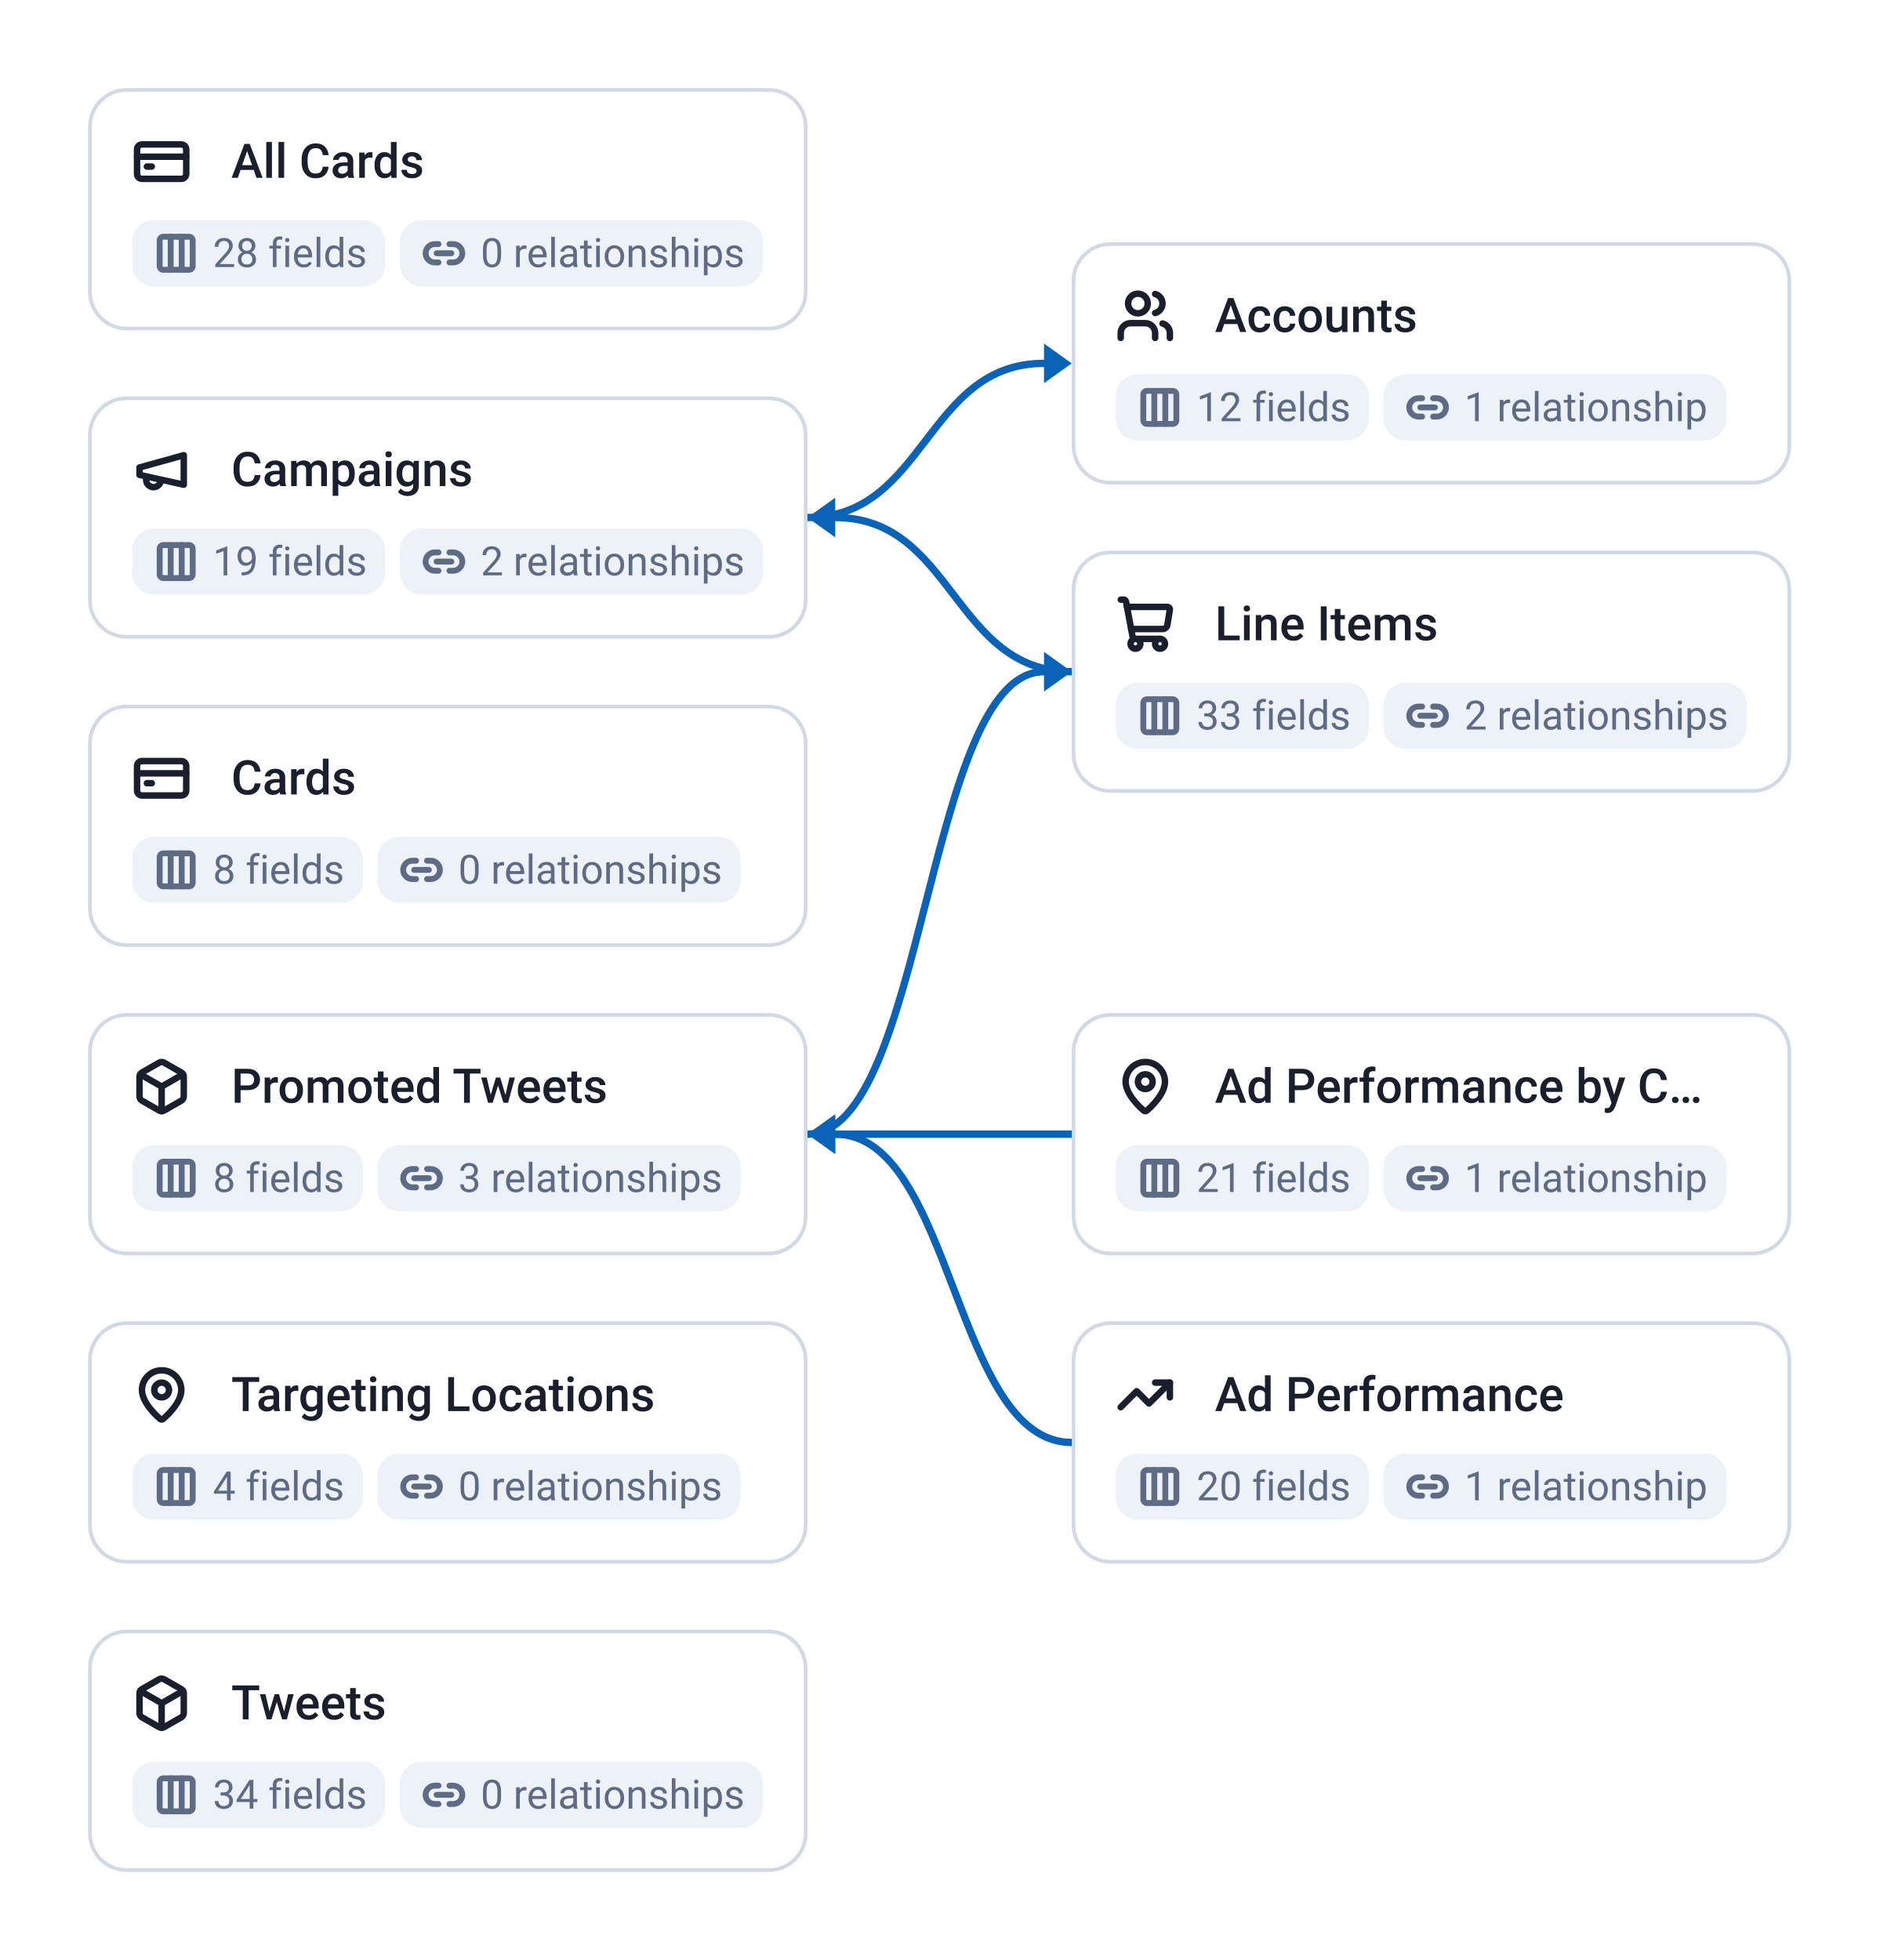
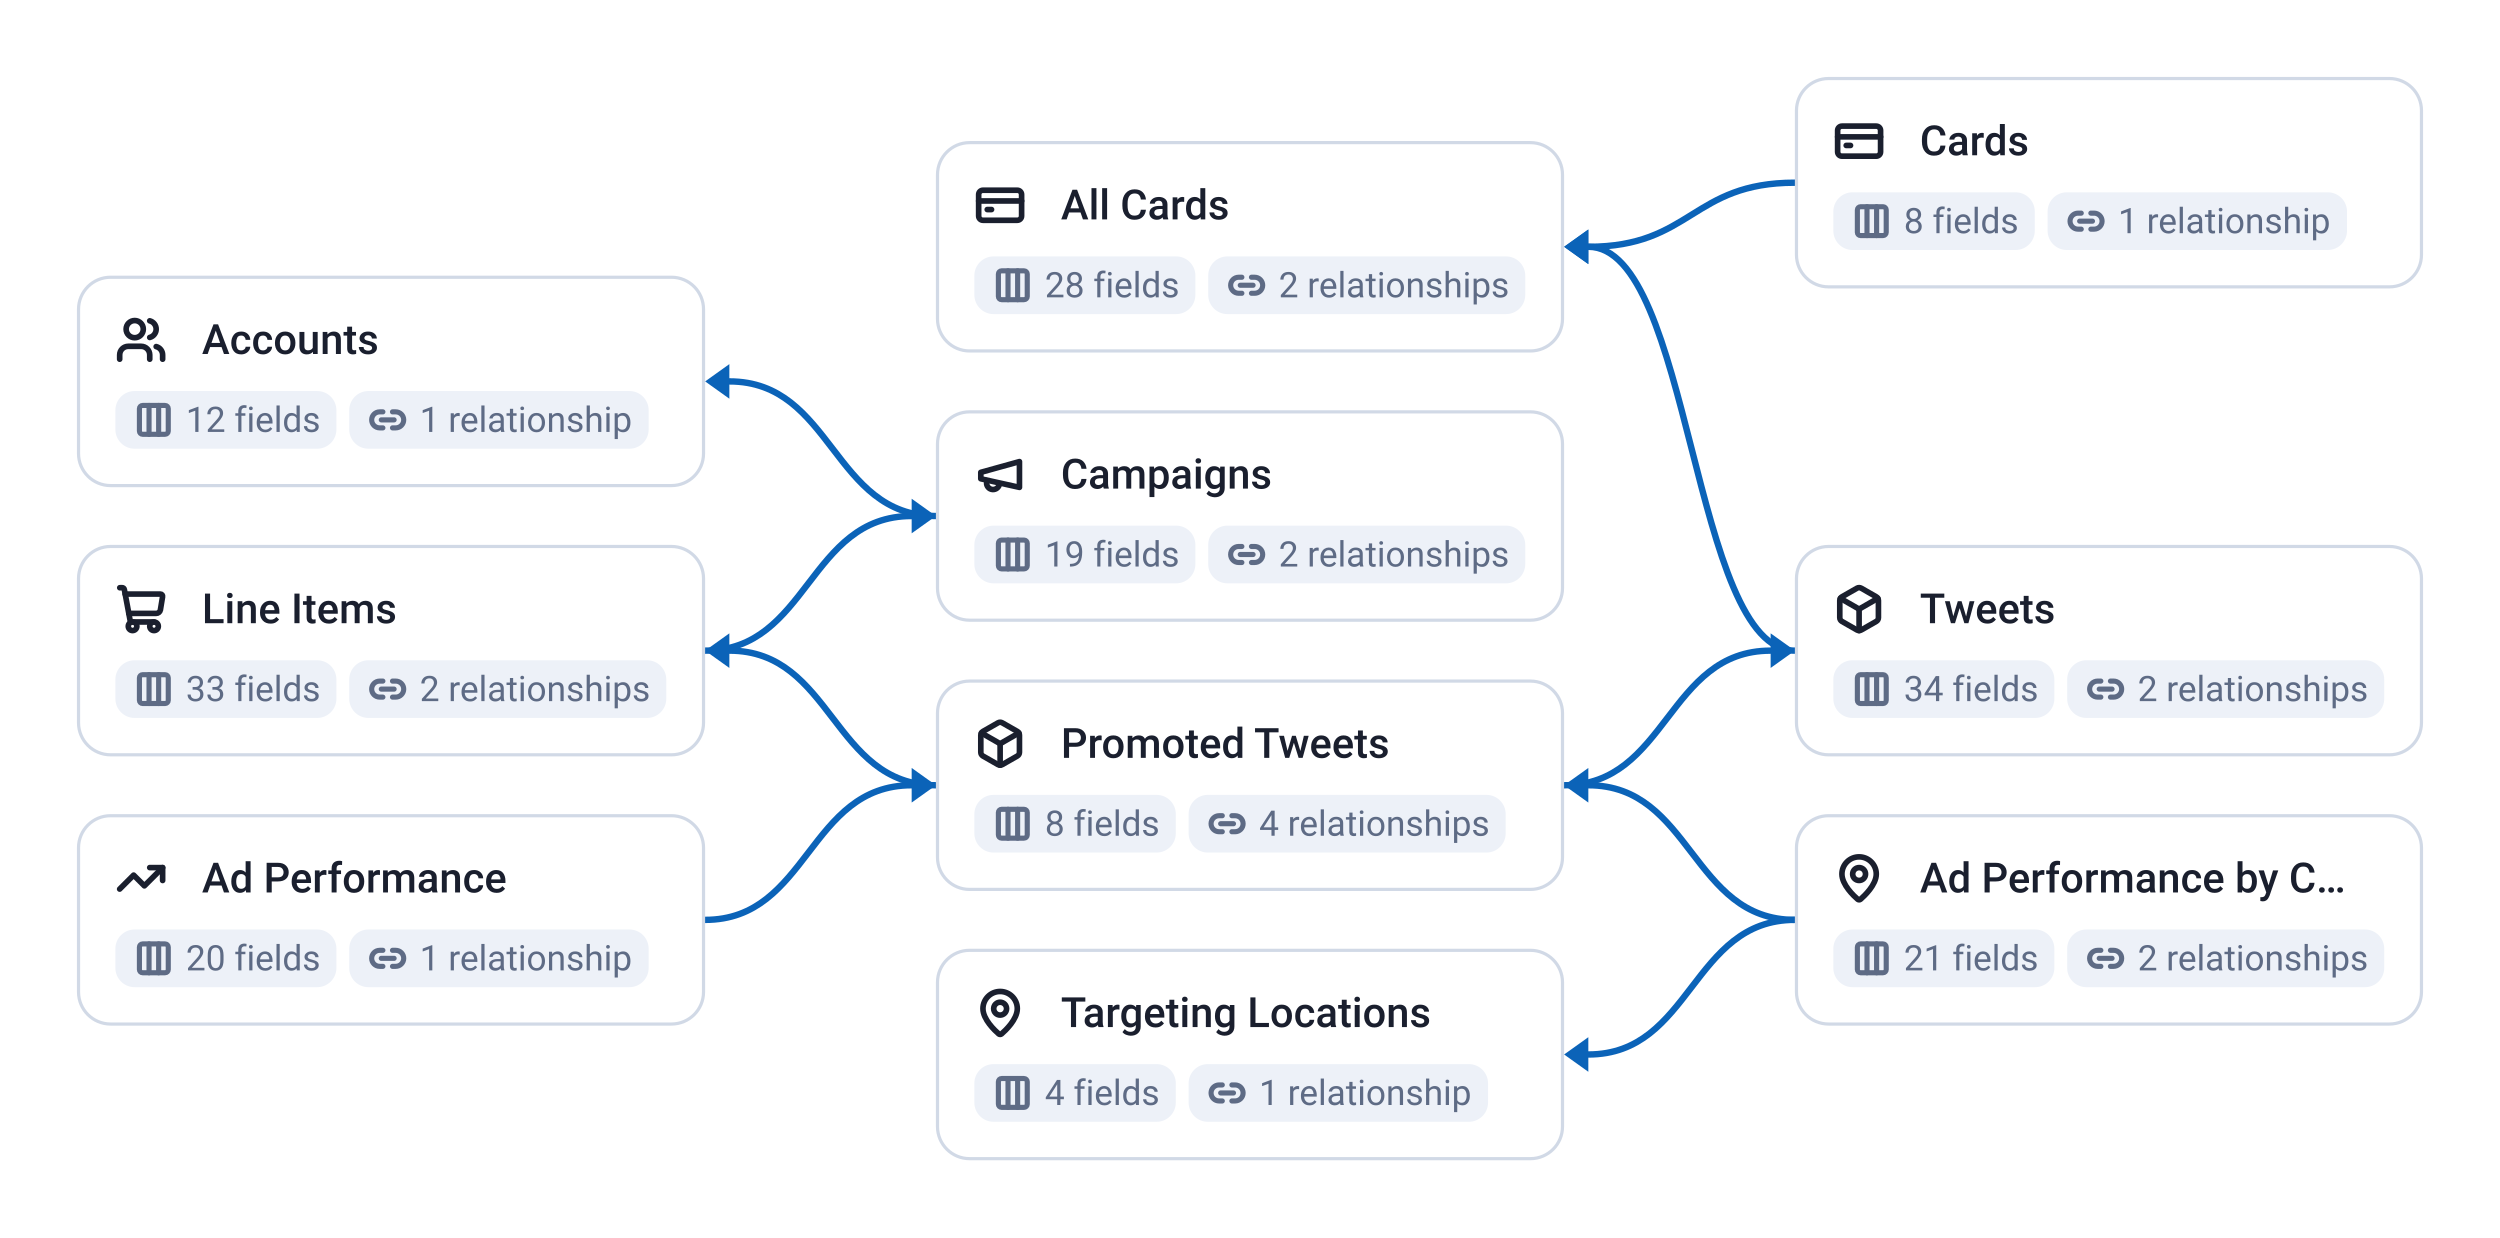
- <svg xmlns="http://www.w3.org/2000/svg" width="512" height="534" viewBox="0 0 512 534" role="img" aria-labelledby="t">
-   <view id="mart-accounts" viewBox="110 -58.5 560 315" />
-   <view id="mart-ad-performance" viewBox="110 235.5 560 315" />
-   <view id="mart-ad-performance-by-country" viewBox="110 151.5 560 315" />
-   <view id="mart-all-cards" viewBox="-158 -100.5 560 315" />
-   <view id="mart-campaigns" viewBox="-158 -16.5 560 315" />
-   <view id="mart-cards" viewBox="-158 67.5 560 315" />
-   <view id="mart-line-items" viewBox="110 25.5 560 315" />
-   <view id="mart-promoted-tweets" viewBox="-158 151.5 560 315" />
-   <view id="central" viewBox="-158 151.5 560 315" />
-   <view id="mart-targeting-locations" viewBox="-158 235.5 560 315" />
-   <view id="mart-tweets" viewBox="-158 319.5 560 315" />
-   <rect x="-158" y="-100.5" width="828" height="735" fill="#ffffff" />
-   <path d="M292 393 C 259.78 393, 259.78 309, 227.56 309" fill="none" stroke="#0b63b8" stroke-width="2" stroke-linecap="round" />
-   <path d="M227.56 303.6L220 309L227.56 314.4Z" fill="#0b63b8" />
-   <path d="M292 309 C 259.78 309, 259.78 309, 227.56 309" fill="none" stroke="#0b63b8" stroke-width="2" stroke-linecap="round" />
-   <path d="M227.56 303.6L220 309L227.56 314.4Z" fill="#0b63b8" />
-   <path d="M220 141 C 252.22 141, 252.22 99, 284.44 99" fill="none" stroke="#0b63b8" stroke-width="2" stroke-linecap="round" />
-   <path d="M284.44 93.6L292 99L284.44 104.4Z" fill="#0b63b8" />
-   <path d="M292 183 C 259.78 183, 259.78 141, 227.56 141" fill="none" stroke="#0b63b8" stroke-width="2" stroke-linecap="round" />
-   <path d="M227.56 135.6L220 141L227.56 146.4Z" fill="#0b63b8" />
-   <path d="M220 309 C 252.22 309, 252.22 183, 284.44 183" fill="none" stroke="#0b63b8" stroke-width="2" stroke-linecap="round" />
-   <path d="M284.44 177.6L292 183L284.44 188.4Z" fill="#0b63b8" />
-   <g>
-     <rect x="292.5" y="66.5" width="195" height="65" rx="10" fill="#ffffff" fill-opacity="0.8" stroke="#d1d9e6" stroke-width="1" />
-     <g transform="translate(304 78) scale(0.67)" fill="none" stroke="#1a1f2e" stroke-width="2.63" stroke-linecap="round" stroke-linejoin="round" color="#1a1f2e">
+ <svg xmlns="http://www.w3.org/2000/svg" width="780" height="386" viewBox="0 0 780 386" role="img" aria-labelledby="t">
+   <view id="mart-accounts" viewBox="-158 -38.5 560 315" />
+   <view id="mart-ad-performance" viewBox="-158 129.5 560 315" />
+   <view id="mart-ad-performance-by-country" viewBox="378 129.5 560 315" />
+   <view id="mart-all-cards" viewBox="110 -80.5 560 315" />
+   <view id="mart-campaigns" viewBox="110 3.5 560 315" />
+   <view id="mart-cards" viewBox="378 -100.5 560 315" />
+   <view id="mart-line-items" viewBox="-158 45.5 560 315" />
+   <view id="mart-promoted-tweets" viewBox="110 87.5 560 315" />
+   <view id="central" viewBox="110 87.5 560 315" />
+   <view id="mart-targeting-locations" viewBox="110 171.5 560 315" />
+   <view id="mart-tweets" viewBox="378 45.5 560 315" />
+   <rect x="-158" y="-100.5" width="1096" height="587" fill="#ffffff" />
+   <path d="M220 287 C 252.22 287, 252.22 245, 284.44 245" fill="none" stroke="#0b63b8" stroke-width="2" stroke-linecap="round" />
+   <path d="M284.44 239.6L292 245L284.44 250.4Z" fill="#0b63b8" />
+   <path d="M560 287 C 527.78 287, 527.78 245, 495.56 245" fill="none" stroke="#0b63b8" stroke-width="2" stroke-linecap="round" />
+   <path d="M495.56 239.6L488 245L495.56 250.4Z" fill="#0b63b8" />
+   <path d="M560 287 C 527.78 287, 527.78 329, 495.56 329" fill="none" stroke="#0b63b8" stroke-width="2" stroke-linecap="round" />
+   <path d="M495.56 323.6L488 329L495.56 334.4Z" fill="#0b63b8" />
+   <path d="M292 161 C 259.78 161, 259.78 119, 227.56 119" fill="none" stroke="#0b63b8" stroke-width="2" stroke-linecap="round" />
+   <path d="M227.56 113.6L220 119L227.56 124.4Z" fill="#0b63b8" />
+   <path d="M560 57 C 527.78 57, 527.78 77, 495.56 77" fill="none" stroke="#0b63b8" stroke-width="2" stroke-linecap="round" />
+   <path d="M495.56 71.6L488 77L495.56 82.4Z" fill="#0b63b8" />
+   <path d="M220 203 C 252.22 203, 252.22 161, 284.44 161" fill="none" stroke="#0b63b8" stroke-width="2" stroke-linecap="round" />
+   <path d="M284.44 155.6L292 161L284.44 166.4Z" fill="#0b63b8" />
+   <path d="M292 245 C 259.78 245, 259.78 203, 227.56 203" fill="none" stroke="#0b63b8" stroke-width="2" stroke-linecap="round" />
+   <path d="M227.56 197.6L220 203L227.56 208.4Z" fill="#0b63b8" />
+   <path d="M488 245 C 520.22 245, 520.22 203, 552.44 203" fill="none" stroke="#0b63b8" stroke-width="2" stroke-linecap="round" />
+   <path d="M552.44 197.6L560 203L552.44 208.4Z" fill="#0b63b8" />
+   <path d="M560 203 C 527.78 203, 527.78 77, 495.56 77" fill="none" stroke="#0b63b8" stroke-width="2" stroke-linecap="round" />
+   <path d="M495.56 71.6L488 77L495.56 82.4Z" fill="#0b63b8" />
+   <g>
+     <rect x="24.5" y="86.5" width="195" height="65" rx="10" fill="#ffffff" fill-opacity="0.8" stroke="#d1d9e6" stroke-width="1" />
+     <g transform="translate(36 98) scale(0.67)" fill="none" stroke="#1a1f2e" stroke-width="2.63" stroke-linecap="round" stroke-linejoin="round" color="#1a1f2e">
      <path d="M16 21v-2a4 4 0 0 0-4-4H6a4 4 0 0 0-4 4v2" />
      <path d="M16 3.128a4 4 0 0 1 0 7.744" />
      <path d="M22 21v-2a4 4 0 0 0-3-3.87" />
      <circle cx="9" cy="7" r="4" />
    </g>
-     <text x="331" y="86" font-family="Roboto, -apple-system, BlinkMacSystemFont, 'Segoe UI', Helvetica, Arial, sans-serif" font-size="13" font-weight="500" fill="#1a1f2e" dominant-baseline="central" textLength="55.07" lengthAdjust="spacingAndGlyphs">Accounts</text>
-     <rect x="304" y="102" width="68.96" height="18" rx="6" fill="#edf1f8" />
-     <g transform="translate(310 105) scale(0.5)" fill="none" stroke="#5e6b85" stroke-width="3.2" stroke-linecap="round" stroke-linejoin="round" color="#5e6b85">
-       <rect width="18" height="18" x="3" y="3" rx="2" />
-       <path d="M9 3v18" />
-       <path d="M15 3v18" />
-     </g>
-     <text x="326" y="111" font-family="Roboto, -apple-system, BlinkMacSystemFont, 'Segoe UI', Helvetica, Arial, sans-serif" font-size="11" fill="#5e6b85" dominant-baseline="central" textLength="40.96" lengthAdjust="spacingAndGlyphs">12 fields</text>
-     <rect x="376.96" y="102" width="93.42" height="18" rx="6" fill="#edf1f8" />
-     <g transform="translate(382.96 105) scale(0.5)" fill="none" stroke="#5e6b85" stroke-width="3.2" stroke-linecap="round" stroke-linejoin="round" color="#5e6b85">
-       <path d="M9 17H7A5 5 0 0 1 7 7h2" />
-       <path d="M15 7h2a5 5 0 1 1 0 10h-2" />
-       <line x1="8" x2="16" y1="12" y2="12" />
-     </g>
-     <text x="398.96" y="111" font-family="Roboto, -apple-system, BlinkMacSystemFont, 'Segoe UI', Helvetica, Arial, sans-serif" font-size="11" fill="#5e6b85" dominant-baseline="central" textLength="65.42" lengthAdjust="spacingAndGlyphs">1 relationship</text>
-   </g>
-   <g>
-     <rect x="292.5" y="360.5" width="195" height="65" rx="10" fill="#ffffff" fill-opacity="0.8" stroke="#d1d9e6" stroke-width="1" />
-     <g transform="translate(304 372) scale(0.67)" fill="none" stroke="#1a1f2e" stroke-width="2.63" stroke-linecap="round" stroke-linejoin="round" color="#1a1f2e">
+     <text x="63" y="106" font-family="Roboto, -apple-system, BlinkMacSystemFont, 'Segoe UI', Helvetica, Arial, sans-serif" font-size="13" font-weight="500" fill="#1a1f2e" dominant-baseline="central" textLength="55.07" lengthAdjust="spacingAndGlyphs">Accounts</text>
+     <rect x="36" y="122" width="68.96" height="18" rx="6" fill="#edf1f8" />
+     <g transform="translate(42 125) scale(0.5)" fill="none" stroke="#5e6b85" stroke-width="3.2" stroke-linecap="round" stroke-linejoin="round" color="#5e6b85">
+       <rect width="18" height="18" x="3" y="3" rx="2" />
+       <path d="M9 3v18" />
+       <path d="M15 3v18" />
+     </g>
+     <text x="58" y="131" font-family="Roboto, -apple-system, BlinkMacSystemFont, 'Segoe UI', Helvetica, Arial, sans-serif" font-size="11" fill="#5e6b85" dominant-baseline="central" textLength="40.96" lengthAdjust="spacingAndGlyphs">12 fields</text>
+     <rect x="108.96" y="122" width="93.42" height="18" rx="6" fill="#edf1f8" />
+     <g transform="translate(114.96 125) scale(0.5)" fill="none" stroke="#5e6b85" stroke-width="3.2" stroke-linecap="round" stroke-linejoin="round" color="#5e6b85">
+       <path d="M9 17H7A5 5 0 0 1 7 7h2" />
+       <path d="M15 7h2a5 5 0 1 1 0 10h-2" />
+       <line x1="8" x2="16" y1="12" y2="12" />
+     </g>
+     <text x="130.96" y="131" font-family="Roboto, -apple-system, BlinkMacSystemFont, 'Segoe UI', Helvetica, Arial, sans-serif" font-size="11" fill="#5e6b85" dominant-baseline="central" textLength="65.42" lengthAdjust="spacingAndGlyphs">1 relationship</text>
+   </g>
+   <g>
+     <rect x="24.5" y="254.5" width="195" height="65" rx="10" fill="#ffffff" fill-opacity="0.8" stroke="#d1d9e6" stroke-width="1" />
+     <g transform="translate(36 266) scale(0.67)" fill="none" stroke="#1a1f2e" stroke-width="2.63" stroke-linecap="round" stroke-linejoin="round" color="#1a1f2e">
      <path d="M16 7h6v6" />
      <path d="m22 7-8.5 8.5-5-5L2 17" />
    </g>
-     <text x="331" y="380" font-family="Roboto, -apple-system, BlinkMacSystemFont, 'Segoe UI', Helvetica, Arial, sans-serif" font-size="13" font-weight="500" fill="#1a1f2e" dominant-baseline="central" textLength="96.74" lengthAdjust="spacingAndGlyphs">Ad Performance</text>
-     <rect x="304" y="396" width="68.96" height="18" rx="6" fill="#edf1f8" />
-     <g transform="translate(310 399) scale(0.5)" fill="none" stroke="#5e6b85" stroke-width="3.2" stroke-linecap="round" stroke-linejoin="round" color="#5e6b85">
-       <rect width="18" height="18" x="3" y="3" rx="2" />
-       <path d="M9 3v18" />
-       <path d="M15 3v18" />
-     </g>
-     <text x="326" y="405" font-family="Roboto, -apple-system, BlinkMacSystemFont, 'Segoe UI', Helvetica, Arial, sans-serif" font-size="11" fill="#5e6b85" dominant-baseline="central" textLength="40.96" lengthAdjust="spacingAndGlyphs">20 fields</text>
-     <rect x="376.96" y="396" width="93.42" height="18" rx="6" fill="#edf1f8" />
-     <g transform="translate(382.96 399) scale(0.5)" fill="none" stroke="#5e6b85" stroke-width="3.2" stroke-linecap="round" stroke-linejoin="round" color="#5e6b85">
-       <path d="M9 17H7A5 5 0 0 1 7 7h2" />
-       <path d="M15 7h2a5 5 0 1 1 0 10h-2" />
-       <line x1="8" x2="16" y1="12" y2="12" />
-     </g>
-     <text x="398.96" y="405" font-family="Roboto, -apple-system, BlinkMacSystemFont, 'Segoe UI', Helvetica, Arial, sans-serif" font-size="11" fill="#5e6b85" dominant-baseline="central" textLength="65.42" lengthAdjust="spacingAndGlyphs">1 relationship</text>
-   </g>
-   <g>
-     <rect x="292.5" y="276.5" width="195" height="65" rx="10" fill="#ffffff" fill-opacity="0.8" stroke="#d1d9e6" stroke-width="1" />
-     <g transform="translate(304 288) scale(0.67)" fill="none" stroke="#1a1f2e" stroke-width="2.63" stroke-linecap="round" stroke-linejoin="round" color="#1a1f2e">
+     <text x="63" y="274" font-family="Roboto, -apple-system, BlinkMacSystemFont, 'Segoe UI', Helvetica, Arial, sans-serif" font-size="13" font-weight="500" fill="#1a1f2e" dominant-baseline="central" textLength="96.74" lengthAdjust="spacingAndGlyphs">Ad Performance</text>
+     <rect x="36" y="290" width="68.96" height="18" rx="6" fill="#edf1f8" />
+     <g transform="translate(42 293) scale(0.5)" fill="none" stroke="#5e6b85" stroke-width="3.2" stroke-linecap="round" stroke-linejoin="round" color="#5e6b85">
+       <rect width="18" height="18" x="3" y="3" rx="2" />
+       <path d="M9 3v18" />
+       <path d="M15 3v18" />
+     </g>
+     <text x="58" y="299" font-family="Roboto, -apple-system, BlinkMacSystemFont, 'Segoe UI', Helvetica, Arial, sans-serif" font-size="11" fill="#5e6b85" dominant-baseline="central" textLength="40.96" lengthAdjust="spacingAndGlyphs">20 fields</text>
+     <rect x="108.96" y="290" width="93.42" height="18" rx="6" fill="#edf1f8" />
+     <g transform="translate(114.96 293) scale(0.5)" fill="none" stroke="#5e6b85" stroke-width="3.2" stroke-linecap="round" stroke-linejoin="round" color="#5e6b85">
+       <path d="M9 17H7A5 5 0 0 1 7 7h2" />
+       <path d="M15 7h2a5 5 0 1 1 0 10h-2" />
+       <line x1="8" x2="16" y1="12" y2="12" />
+     </g>
+     <text x="130.96" y="299" font-family="Roboto, -apple-system, BlinkMacSystemFont, 'Segoe UI', Helvetica, Arial, sans-serif" font-size="11" fill="#5e6b85" dominant-baseline="central" textLength="65.42" lengthAdjust="spacingAndGlyphs">1 relationship</text>
+   </g>
+   <g>
+     <rect x="560.5" y="254.5" width="195" height="65" rx="10" fill="#ffffff" fill-opacity="0.8" stroke="#d1d9e6" stroke-width="1" />
+     <g transform="translate(572 266) scale(0.67)" fill="none" stroke="#1a1f2e" stroke-width="2.63" stroke-linecap="round" stroke-linejoin="round" color="#1a1f2e">
      <path d="M20 10c0 4.993-5.539 10.193-7.399 11.799a1 1 0 0 1-1.202 0C9.539 20.193 4 14.993 4 10a8 8 0 0 1 16 0" />
      <circle cx="12" cy="10" r="3" />
    </g>
-     <text x="331" y="296" font-family="Roboto, -apple-system, BlinkMacSystemFont, 'Segoe UI', Helvetica, Arial, sans-serif" font-size="13" font-weight="500" fill="#1a1f2e" dominant-baseline="central" textLength="141.39" lengthAdjust="spacingAndGlyphs">Ad Performance by C…</text>
-     <rect x="304" y="312" width="68.96" height="18" rx="6" fill="#edf1f8" />
-     <g transform="translate(310 315) scale(0.5)" fill="none" stroke="#5e6b85" stroke-width="3.2" stroke-linecap="round" stroke-linejoin="round" color="#5e6b85">
-       <rect width="18" height="18" x="3" y="3" rx="2" />
-       <path d="M9 3v18" />
-       <path d="M15 3v18" />
-     </g>
-     <text x="326" y="321" font-family="Roboto, -apple-system, BlinkMacSystemFont, 'Segoe UI', Helvetica, Arial, sans-serif" font-size="11" fill="#5e6b85" dominant-baseline="central" textLength="40.96" lengthAdjust="spacingAndGlyphs">21 fields</text>
-     <rect x="376.96" y="312" width="93.42" height="18" rx="6" fill="#edf1f8" />
-     <g transform="translate(382.96 315) scale(0.5)" fill="none" stroke="#5e6b85" stroke-width="3.2" stroke-linecap="round" stroke-linejoin="round" color="#5e6b85">
-       <path d="M9 17H7A5 5 0 0 1 7 7h2" />
-       <path d="M15 7h2a5 5 0 1 1 0 10h-2" />
-       <line x1="8" x2="16" y1="12" y2="12" />
-     </g>
-     <text x="398.96" y="321" font-family="Roboto, -apple-system, BlinkMacSystemFont, 'Segoe UI', Helvetica, Arial, sans-serif" font-size="11" fill="#5e6b85" dominant-baseline="central" textLength="65.42" lengthAdjust="spacingAndGlyphs">1 relationship</text>
-   </g>
-   <g>
-     <rect x="24.5" y="24.5" width="195" height="65" rx="10" fill="#ffffff" fill-opacity="0.8" stroke="#d1d9e6" stroke-width="1" />
-     <g transform="translate(36 36) scale(0.67)" fill="none" stroke="#1a1f2e" stroke-width="2.63" stroke-linecap="round" stroke-linejoin="round" color="#1a1f2e">
+     <text x="599" y="274" font-family="Roboto, -apple-system, BlinkMacSystemFont, 'Segoe UI', Helvetica, Arial, sans-serif" font-size="13" font-weight="500" fill="#1a1f2e" dominant-baseline="central" textLength="141.39" lengthAdjust="spacingAndGlyphs">Ad Performance by C…</text>
+     <rect x="572" y="290" width="68.96" height="18" rx="6" fill="#edf1f8" />
+     <g transform="translate(578 293) scale(0.5)" fill="none" stroke="#5e6b85" stroke-width="3.2" stroke-linecap="round" stroke-linejoin="round" color="#5e6b85">
+       <rect width="18" height="18" x="3" y="3" rx="2" />
+       <path d="M9 3v18" />
+       <path d="M15 3v18" />
+     </g>
+     <text x="594" y="299" font-family="Roboto, -apple-system, BlinkMacSystemFont, 'Segoe UI', Helvetica, Arial, sans-serif" font-size="11" fill="#5e6b85" dominant-baseline="central" textLength="40.96" lengthAdjust="spacingAndGlyphs">21 fields</text>
+     <rect x="644.96" y="290" width="98.92" height="18" rx="6" fill="#edf1f8" />
+     <g transform="translate(650.96 293) scale(0.5)" fill="none" stroke="#5e6b85" stroke-width="3.2" stroke-linecap="round" stroke-linejoin="round" color="#5e6b85">
+       <path d="M9 17H7A5 5 0 0 1 7 7h2" />
+       <path d="M15 7h2a5 5 0 1 1 0 10h-2" />
+       <line x1="8" x2="16" y1="12" y2="12" />
+     </g>
+     <text x="666.96" y="299" font-family="Roboto, -apple-system, BlinkMacSystemFont, 'Segoe UI', Helvetica, Arial, sans-serif" font-size="11" fill="#5e6b85" dominant-baseline="central" textLength="70.92" lengthAdjust="spacingAndGlyphs">2 relationships</text>
+   </g>
+   <g>
+     <rect x="292.5" y="44.5" width="195" height="65" rx="10" fill="#ffffff" fill-opacity="0.8" stroke="#d1d9e6" stroke-width="1" />
+     <g transform="translate(304 56) scale(0.67)" fill="none" stroke="#1a1f2e" stroke-width="2.63" stroke-linecap="round" stroke-linejoin="round" color="#1a1f2e">
      <rect width="20" height="14" x="2" y="5" rx="2" />
      <line x1="2" x2="22" y1="10" y2="10" />
      <path d="M6 14h2" />
    </g>
-     <text x="63" y="44" font-family="Roboto, -apple-system, BlinkMacSystemFont, 'Segoe UI', Helvetica, Arial, sans-serif" font-size="13" font-weight="500" fill="#1a1f2e" dominant-baseline="central" textLength="54.31" lengthAdjust="spacingAndGlyphs">All Cards</text>
-     <rect x="36" y="60" width="68.96" height="18" rx="6" fill="#edf1f8" />
-     <g transform="translate(42 63) scale(0.5)" fill="none" stroke="#5e6b85" stroke-width="3.2" stroke-linecap="round" stroke-linejoin="round" color="#5e6b85">
-       <rect width="18" height="18" x="3" y="3" rx="2" />
-       <path d="M9 3v18" />
-       <path d="M15 3v18" />
-     </g>
-     <text x="58" y="69" font-family="Roboto, -apple-system, BlinkMacSystemFont, 'Segoe UI', Helvetica, Arial, sans-serif" font-size="11" fill="#5e6b85" dominant-baseline="central" textLength="40.96" lengthAdjust="spacingAndGlyphs">28 fields</text>
-     <rect x="108.96" y="60" width="98.92" height="18" rx="6" fill="#edf1f8" />
-     <g transform="translate(114.96 63) scale(0.5)" fill="none" stroke="#5e6b85" stroke-width="3.2" stroke-linecap="round" stroke-linejoin="round" color="#5e6b85">
-       <path d="M9 17H7A5 5 0 0 1 7 7h2" />
-       <path d="M15 7h2a5 5 0 1 1 0 10h-2" />
-       <line x1="8" x2="16" y1="12" y2="12" />
-     </g>
-     <text x="130.96" y="69" font-family="Roboto, -apple-system, BlinkMacSystemFont, 'Segoe UI', Helvetica, Arial, sans-serif" font-size="11" fill="#5e6b85" dominant-baseline="central" textLength="70.92" lengthAdjust="spacingAndGlyphs">0 relationships</text>
-   </g>
-   <g>
-     <rect x="24.5" y="108.5" width="195" height="65" rx="10" fill="#ffffff" fill-opacity="0.8" stroke="#d1d9e6" stroke-width="1" />
-     <g transform="translate(36 120) scale(0.67)" fill="none" stroke="#1a1f2e" stroke-width="2.63" stroke-linecap="round" stroke-linejoin="round" color="#1a1f2e">
+     <text x="331" y="64" font-family="Roboto, -apple-system, BlinkMacSystemFont, 'Segoe UI', Helvetica, Arial, sans-serif" font-size="13" font-weight="500" fill="#1a1f2e" dominant-baseline="central" textLength="54.31" lengthAdjust="spacingAndGlyphs">All Cards</text>
+     <rect x="304" y="80" width="68.96" height="18" rx="6" fill="#edf1f8" />
+     <g transform="translate(310 83) scale(0.5)" fill="none" stroke="#5e6b85" stroke-width="3.2" stroke-linecap="round" stroke-linejoin="round" color="#5e6b85">
+       <rect width="18" height="18" x="3" y="3" rx="2" />
+       <path d="M9 3v18" />
+       <path d="M15 3v18" />
+     </g>
+     <text x="326" y="89" font-family="Roboto, -apple-system, BlinkMacSystemFont, 'Segoe UI', Helvetica, Arial, sans-serif" font-size="11" fill="#5e6b85" dominant-baseline="central" textLength="40.96" lengthAdjust="spacingAndGlyphs">28 fields</text>
+     <rect x="376.96" y="80" width="98.92" height="18" rx="6" fill="#edf1f8" />
+     <g transform="translate(382.96 83) scale(0.5)" fill="none" stroke="#5e6b85" stroke-width="3.2" stroke-linecap="round" stroke-linejoin="round" color="#5e6b85">
+       <path d="M9 17H7A5 5 0 0 1 7 7h2" />
+       <path d="M15 7h2a5 5 0 1 1 0 10h-2" />
+       <line x1="8" x2="16" y1="12" y2="12" />
+     </g>
+     <text x="398.96" y="89" font-family="Roboto, -apple-system, BlinkMacSystemFont, 'Segoe UI', Helvetica, Arial, sans-serif" font-size="11" fill="#5e6b85" dominant-baseline="central" textLength="70.92" lengthAdjust="spacingAndGlyphs">2 relationships</text>
+   </g>
+   <g>
+     <rect x="292.5" y="128.5" width="195" height="65" rx="10" fill="#ffffff" fill-opacity="0.8" stroke="#d1d9e6" stroke-width="1" />
+     <g transform="translate(304 140) scale(0.67)" fill="none" stroke="#1a1f2e" stroke-width="2.63" stroke-linecap="round" stroke-linejoin="round" color="#1a1f2e">
      <path d="m3 11 18-5v12L3 14v-3z" />
      <path d="M11.6 16.8a3 3 0 1 1-5.8-1.6" />
    </g>
-     <text x="63" y="128" font-family="Roboto, -apple-system, BlinkMacSystemFont, 'Segoe UI', Helvetica, Arial, sans-serif" font-size="13" font-weight="500" fill="#1a1f2e" dominant-baseline="central" textLength="67.71" lengthAdjust="spacingAndGlyphs">Campaigns</text>
-     <rect x="36" y="144" width="68.96" height="18" rx="6" fill="#edf1f8" />
-     <g transform="translate(42 147) scale(0.5)" fill="none" stroke="#5e6b85" stroke-width="3.2" stroke-linecap="round" stroke-linejoin="round" color="#5e6b85">
-       <rect width="18" height="18" x="3" y="3" rx="2" />
-       <path d="M9 3v18" />
-       <path d="M15 3v18" />
-     </g>
-     <text x="58" y="153" font-family="Roboto, -apple-system, BlinkMacSystemFont, 'Segoe UI', Helvetica, Arial, sans-serif" font-size="11" fill="#5e6b85" dominant-baseline="central" textLength="40.96" lengthAdjust="spacingAndGlyphs">19 fields</text>
-     <rect x="108.96" y="144" width="98.92" height="18" rx="6" fill="#edf1f8" />
-     <g transform="translate(114.96 147) scale(0.5)" fill="none" stroke="#5e6b85" stroke-width="3.2" stroke-linecap="round" stroke-linejoin="round" color="#5e6b85">
-       <path d="M9 17H7A5 5 0 0 1 7 7h2" />
-       <path d="M15 7h2a5 5 0 1 1 0 10h-2" />
-       <line x1="8" x2="16" y1="12" y2="12" />
-     </g>
-     <text x="130.96" y="153" font-family="Roboto, -apple-system, BlinkMacSystemFont, 'Segoe UI', Helvetica, Arial, sans-serif" font-size="11" fill="#5e6b85" dominant-baseline="central" textLength="70.92" lengthAdjust="spacingAndGlyphs">2 relationships</text>
-   </g>
-   <g>
-     <rect x="24.5" y="192.5" width="195" height="65" rx="10" fill="#ffffff" fill-opacity="0.8" stroke="#d1d9e6" stroke-width="1" />
-     <g transform="translate(36 204) scale(0.67)" fill="none" stroke="#1a1f2e" stroke-width="2.63" stroke-linecap="round" stroke-linejoin="round" color="#1a1f2e">
+     <text x="331" y="148" font-family="Roboto, -apple-system, BlinkMacSystemFont, 'Segoe UI', Helvetica, Arial, sans-serif" font-size="13" font-weight="500" fill="#1a1f2e" dominant-baseline="central" textLength="67.71" lengthAdjust="spacingAndGlyphs">Campaigns</text>
+     <rect x="304" y="164" width="68.96" height="18" rx="6" fill="#edf1f8" />
+     <g transform="translate(310 167) scale(0.5)" fill="none" stroke="#5e6b85" stroke-width="3.2" stroke-linecap="round" stroke-linejoin="round" color="#5e6b85">
+       <rect width="18" height="18" x="3" y="3" rx="2" />
+       <path d="M9 3v18" />
+       <path d="M15 3v18" />
+     </g>
+     <text x="326" y="173" font-family="Roboto, -apple-system, BlinkMacSystemFont, 'Segoe UI', Helvetica, Arial, sans-serif" font-size="11" fill="#5e6b85" dominant-baseline="central" textLength="40.96" lengthAdjust="spacingAndGlyphs">19 fields</text>
+     <rect x="376.96" y="164" width="98.92" height="18" rx="6" fill="#edf1f8" />
+     <g transform="translate(382.96 167) scale(0.5)" fill="none" stroke="#5e6b85" stroke-width="3.2" stroke-linecap="round" stroke-linejoin="round" color="#5e6b85">
+       <path d="M9 17H7A5 5 0 0 1 7 7h2" />
+       <path d="M15 7h2a5 5 0 1 1 0 10h-2" />
+       <line x1="8" x2="16" y1="12" y2="12" />
+     </g>
+     <text x="398.96" y="173" font-family="Roboto, -apple-system, BlinkMacSystemFont, 'Segoe UI', Helvetica, Arial, sans-serif" font-size="11" fill="#5e6b85" dominant-baseline="central" textLength="70.92" lengthAdjust="spacingAndGlyphs">2 relationships</text>
+   </g>
+   <g>
+     <rect x="560.5" y="24.5" width="195" height="65" rx="10" fill="#ffffff" fill-opacity="0.8" stroke="#d1d9e6" stroke-width="1" />
+     <g transform="translate(572 36) scale(0.67)" fill="none" stroke="#1a1f2e" stroke-width="2.63" stroke-linecap="round" stroke-linejoin="round" color="#1a1f2e">
      <rect width="20" height="14" x="2" y="5" rx="2" />
      <line x1="2" x2="22" y1="10" y2="10" />
      <path d="M6 14h2" />
    </g>
-     <text x="63" y="212" font-family="Roboto, -apple-system, BlinkMacSystemFont, 'Segoe UI', Helvetica, Arial, sans-serif" font-size="13" font-weight="500" fill="#1a1f2e" dominant-baseline="central" textLength="35.71" lengthAdjust="spacingAndGlyphs">Cards</text>
-     <rect x="36" y="228" width="62.85" height="18" rx="6" fill="#edf1f8" />
-     <g transform="translate(42 231) scale(0.5)" fill="none" stroke="#5e6b85" stroke-width="3.2" stroke-linecap="round" stroke-linejoin="round" color="#5e6b85">
-       <rect width="18" height="18" x="3" y="3" rx="2" />
-       <path d="M9 3v18" />
-       <path d="M15 3v18" />
-     </g>
-     <text x="58" y="237" font-family="Roboto, -apple-system, BlinkMacSystemFont, 'Segoe UI', Helvetica, Arial, sans-serif" font-size="11" fill="#5e6b85" dominant-baseline="central" textLength="34.85" lengthAdjust="spacingAndGlyphs">8 fields</text>
-     <rect x="102.85" y="228" width="98.92" height="18" rx="6" fill="#edf1f8" />
-     <g transform="translate(108.85 231) scale(0.5)" fill="none" stroke="#5e6b85" stroke-width="3.2" stroke-linecap="round" stroke-linejoin="round" color="#5e6b85">
-       <path d="M9 17H7A5 5 0 0 1 7 7h2" />
-       <path d="M15 7h2a5 5 0 1 1 0 10h-2" />
-       <line x1="8" x2="16" y1="12" y2="12" />
-     </g>
-     <text x="124.85" y="237" font-family="Roboto, -apple-system, BlinkMacSystemFont, 'Segoe UI', Helvetica, Arial, sans-serif" font-size="11" fill="#5e6b85" dominant-baseline="central" textLength="70.92" lengthAdjust="spacingAndGlyphs">0 relationships</text>
-   </g>
-   <g>
-     <rect x="292.5" y="150.5" width="195" height="65" rx="10" fill="#ffffff" fill-opacity="0.8" stroke="#d1d9e6" stroke-width="1" />
-     <g transform="translate(304 162) scale(0.67)" fill="none" stroke="#1a1f2e" stroke-width="2.63" stroke-linecap="round" stroke-linejoin="round" color="#1a1f2e">
+     <text x="599" y="44" font-family="Roboto, -apple-system, BlinkMacSystemFont, 'Segoe UI', Helvetica, Arial, sans-serif" font-size="13" font-weight="500" fill="#1a1f2e" dominant-baseline="central" textLength="35.71" lengthAdjust="spacingAndGlyphs">Cards</text>
+     <rect x="572" y="60" width="62.85" height="18" rx="6" fill="#edf1f8" />
+     <g transform="translate(578 63) scale(0.5)" fill="none" stroke="#5e6b85" stroke-width="3.2" stroke-linecap="round" stroke-linejoin="round" color="#5e6b85">
+       <rect width="18" height="18" x="3" y="3" rx="2" />
+       <path d="M9 3v18" />
+       <path d="M15 3v18" />
+     </g>
+     <text x="594" y="69" font-family="Roboto, -apple-system, BlinkMacSystemFont, 'Segoe UI', Helvetica, Arial, sans-serif" font-size="11" fill="#5e6b85" dominant-baseline="central" textLength="34.85" lengthAdjust="spacingAndGlyphs">8 fields</text>
+     <rect x="638.85" y="60" width="93.42" height="18" rx="6" fill="#edf1f8" />
+     <g transform="translate(644.85 63) scale(0.5)" fill="none" stroke="#5e6b85" stroke-width="3.2" stroke-linecap="round" stroke-linejoin="round" color="#5e6b85">
+       <path d="M9 17H7A5 5 0 0 1 7 7h2" />
+       <path d="M15 7h2a5 5 0 1 1 0 10h-2" />
+       <line x1="8" x2="16" y1="12" y2="12" />
+     </g>
+     <text x="660.85" y="69" font-family="Roboto, -apple-system, BlinkMacSystemFont, 'Segoe UI', Helvetica, Arial, sans-serif" font-size="11" fill="#5e6b85" dominant-baseline="central" textLength="65.42" lengthAdjust="spacingAndGlyphs">1 relationship</text>
+   </g>
+   <g>
+     <rect x="24.5" y="170.5" width="195" height="65" rx="10" fill="#ffffff" fill-opacity="0.8" stroke="#d1d9e6" stroke-width="1" />
+     <g transform="translate(36 182) scale(0.67)" fill="none" stroke="#1a1f2e" stroke-width="2.63" stroke-linecap="round" stroke-linejoin="round" color="#1a1f2e">
      <path d="m2.05 2.05 1.099-.028a1 1 0 0 1 1.008.815l2.69 14.347A1 1 0 0 0 7.83 18H18" />
      <path d="M4.563 5h16.435a1 1 0 0 1 .981 1.204l-1.026 6.226A2 2 0 0 1 18.962 14H6.25" />
      <circle cx="18" cy="20" r="2" />
      <circle cx="8" cy="20" r="2" />
    </g>
-     <text x="331" y="170" font-family="Roboto, -apple-system, BlinkMacSystemFont, 'Segoe UI', Helvetica, Arial, sans-serif" font-size="13" font-weight="500" fill="#1a1f2e" dominant-baseline="central" textLength="61.77" lengthAdjust="spacingAndGlyphs">Line Items</text>
-     <rect x="304" y="186" width="68.96" height="18" rx="6" fill="#edf1f8" />
-     <g transform="translate(310 189) scale(0.5)" fill="none" stroke="#5e6b85" stroke-width="3.2" stroke-linecap="round" stroke-linejoin="round" color="#5e6b85">
-       <rect width="18" height="18" x="3" y="3" rx="2" />
-       <path d="M9 3v18" />
-       <path d="M15 3v18" />
-     </g>
-     <text x="326" y="195" font-family="Roboto, -apple-system, BlinkMacSystemFont, 'Segoe UI', Helvetica, Arial, sans-serif" font-size="11" fill="#5e6b85" dominant-baseline="central" textLength="40.96" lengthAdjust="spacingAndGlyphs">33 fields</text>
-     <rect x="376.96" y="186" width="98.92" height="18" rx="6" fill="#edf1f8" />
-     <g transform="translate(382.96 189) scale(0.5)" fill="none" stroke="#5e6b85" stroke-width="3.2" stroke-linecap="round" stroke-linejoin="round" color="#5e6b85">
-       <path d="M9 17H7A5 5 0 0 1 7 7h2" />
-       <path d="M15 7h2a5 5 0 1 1 0 10h-2" />
-       <line x1="8" x2="16" y1="12" y2="12" />
-     </g>
-     <text x="398.96" y="195" font-family="Roboto, -apple-system, BlinkMacSystemFont, 'Segoe UI', Helvetica, Arial, sans-serif" font-size="11" fill="#5e6b85" dominant-baseline="central" textLength="70.92" lengthAdjust="spacingAndGlyphs">2 relationships</text>
-   </g>
-   <g>
-     <rect x="24.5" y="276.5" width="195" height="65" rx="10" fill="#ffffff" fill-opacity="0.8" stroke="#d1d9e6" stroke-width="1" />
-     <g transform="translate(36 288) scale(0.67)" fill="none" stroke="#1a1f2e" stroke-width="2.63" stroke-linecap="round" stroke-linejoin="round" color="#1a1f2e">
+     <text x="63" y="190" font-family="Roboto, -apple-system, BlinkMacSystemFont, 'Segoe UI', Helvetica, Arial, sans-serif" font-size="13" font-weight="500" fill="#1a1f2e" dominant-baseline="central" textLength="61.77" lengthAdjust="spacingAndGlyphs">Line Items</text>
+     <rect x="36" y="206" width="68.96" height="18" rx="6" fill="#edf1f8" />
+     <g transform="translate(42 209) scale(0.5)" fill="none" stroke="#5e6b85" stroke-width="3.2" stroke-linecap="round" stroke-linejoin="round" color="#5e6b85">
+       <rect width="18" height="18" x="3" y="3" rx="2" />
+       <path d="M9 3v18" />
+       <path d="M15 3v18" />
+     </g>
+     <text x="58" y="215" font-family="Roboto, -apple-system, BlinkMacSystemFont, 'Segoe UI', Helvetica, Arial, sans-serif" font-size="11" fill="#5e6b85" dominant-baseline="central" textLength="40.96" lengthAdjust="spacingAndGlyphs">33 fields</text>
+     <rect x="108.96" y="206" width="98.92" height="18" rx="6" fill="#edf1f8" />
+     <g transform="translate(114.96 209) scale(0.5)" fill="none" stroke="#5e6b85" stroke-width="3.2" stroke-linecap="round" stroke-linejoin="round" color="#5e6b85">
+       <path d="M9 17H7A5 5 0 0 1 7 7h2" />
+       <path d="M15 7h2a5 5 0 1 1 0 10h-2" />
+       <line x1="8" x2="16" y1="12" y2="12" />
+     </g>
+     <text x="130.96" y="215" font-family="Roboto, -apple-system, BlinkMacSystemFont, 'Segoe UI', Helvetica, Arial, sans-serif" font-size="11" fill="#5e6b85" dominant-baseline="central" textLength="70.92" lengthAdjust="spacingAndGlyphs">2 relationships</text>
+   </g>
+   <g>
+     <rect x="292.5" y="212.5" width="195" height="65" rx="10" fill="#ffffff" fill-opacity="0.8" stroke="#d1d9e6" stroke-width="1" />
+     <g transform="translate(304 224) scale(0.67)" fill="none" stroke="#1a1f2e" stroke-width="2.63" stroke-linecap="round" stroke-linejoin="round" color="#1a1f2e">
      <path d="M21 8a2 2 0 0 0-1-1.73l-7-4a2 2 0 0 0-2 0l-7 4A2 2 0 0 0 3 8v8a2 2 0 0 0 1 1.73l7 4a2 2 0 0 0 2 0l7-4A2 2 0 0 0 21 16Z" />
      <path d="m3.3 7 8.7 5 8.7-5" />
      <path d="M12 22V12" />
    </g>
-     <text x="63" y="296" font-family="Roboto, -apple-system, BlinkMacSystemFont, 'Segoe UI', Helvetica, Arial, sans-serif" font-size="13" font-weight="500" fill="#1a1f2e" dominant-baseline="central" textLength="104.92" lengthAdjust="spacingAndGlyphs">Promoted Tweets</text>
-     <rect x="36" y="312" width="62.85" height="18" rx="6" fill="#edf1f8" />
-     <g transform="translate(42 315) scale(0.5)" fill="none" stroke="#5e6b85" stroke-width="3.2" stroke-linecap="round" stroke-linejoin="round" color="#5e6b85">
-       <rect width="18" height="18" x="3" y="3" rx="2" />
-       <path d="M9 3v18" />
-       <path d="M15 3v18" />
-     </g>
-     <text x="58" y="321" font-family="Roboto, -apple-system, BlinkMacSystemFont, 'Segoe UI', Helvetica, Arial, sans-serif" font-size="11" fill="#5e6b85" dominant-baseline="central" textLength="34.85" lengthAdjust="spacingAndGlyphs">8 fields</text>
-     <rect x="102.85" y="312" width="98.92" height="18" rx="6" fill="#edf1f8" />
-     <g transform="translate(108.85 315) scale(0.5)" fill="none" stroke="#5e6b85" stroke-width="3.2" stroke-linecap="round" stroke-linejoin="round" color="#5e6b85">
-       <path d="M9 17H7A5 5 0 0 1 7 7h2" />
-       <path d="M15 7h2a5 5 0 1 1 0 10h-2" />
-       <line x1="8" x2="16" y1="12" y2="12" />
-     </g>
-     <text x="124.85" y="321" font-family="Roboto, -apple-system, BlinkMacSystemFont, 'Segoe UI', Helvetica, Arial, sans-serif" font-size="11" fill="#5e6b85" dominant-baseline="central" textLength="70.92" lengthAdjust="spacingAndGlyphs">3 relationships</text>
-   </g>
-   <g>
-     <rect x="24.5" y="360.5" width="195" height="65" rx="10" fill="#ffffff" fill-opacity="0.8" stroke="#d1d9e6" stroke-width="1" />
-     <g transform="translate(36 372) scale(0.67)" fill="none" stroke="#1a1f2e" stroke-width="2.63" stroke-linecap="round" stroke-linejoin="round" color="#1a1f2e">
+     <text x="331" y="232" font-family="Roboto, -apple-system, BlinkMacSystemFont, 'Segoe UI', Helvetica, Arial, sans-serif" font-size="13" font-weight="500" fill="#1a1f2e" dominant-baseline="central" textLength="104.92" lengthAdjust="spacingAndGlyphs">Promoted Tweets</text>
+     <rect x="304" y="248" width="62.85" height="18" rx="6" fill="#edf1f8" />
+     <g transform="translate(310 251) scale(0.5)" fill="none" stroke="#5e6b85" stroke-width="3.2" stroke-linecap="round" stroke-linejoin="round" color="#5e6b85">
+       <rect width="18" height="18" x="3" y="3" rx="2" />
+       <path d="M9 3v18" />
+       <path d="M15 3v18" />
+     </g>
+     <text x="326" y="257" font-family="Roboto, -apple-system, BlinkMacSystemFont, 'Segoe UI', Helvetica, Arial, sans-serif" font-size="11" fill="#5e6b85" dominant-baseline="central" textLength="34.85" lengthAdjust="spacingAndGlyphs">8 fields</text>
+     <rect x="370.85" y="248" width="98.92" height="18" rx="6" fill="#edf1f8" />
+     <g transform="translate(376.85 251) scale(0.5)" fill="none" stroke="#5e6b85" stroke-width="3.2" stroke-linecap="round" stroke-linejoin="round" color="#5e6b85">
+       <path d="M9 17H7A5 5 0 0 1 7 7h2" />
+       <path d="M15 7h2a5 5 0 1 1 0 10h-2" />
+       <line x1="8" x2="16" y1="12" y2="12" />
+     </g>
+     <text x="392.85" y="257" font-family="Roboto, -apple-system, BlinkMacSystemFont, 'Segoe UI', Helvetica, Arial, sans-serif" font-size="11" fill="#5e6b85" dominant-baseline="central" textLength="70.92" lengthAdjust="spacingAndGlyphs">4 relationships</text>
+   </g>
+   <g>
+     <rect x="292.5" y="296.5" width="195" height="65" rx="10" fill="#ffffff" fill-opacity="0.8" stroke="#d1d9e6" stroke-width="1" />
+     <g transform="translate(304 308) scale(0.67)" fill="none" stroke="#1a1f2e" stroke-width="2.63" stroke-linecap="round" stroke-linejoin="round" color="#1a1f2e">
      <path d="M20 10c0 4.993-5.539 10.193-7.399 11.799a1 1 0 0 1-1.202 0C9.539 20.193 4 14.993 4 10a8 8 0 0 1 16 0" />
      <circle cx="12" cy="10" r="3" />
    </g>
-     <text x="63" y="380" font-family="Roboto, -apple-system, BlinkMacSystemFont, 'Segoe UI', Helvetica, Arial, sans-serif" font-size="13" font-weight="500" fill="#1a1f2e" dominant-baseline="central" textLength="117.59" lengthAdjust="spacingAndGlyphs">Targeting Locations</text>
-     <rect x="36" y="396" width="62.85" height="18" rx="6" fill="#edf1f8" />
-     <g transform="translate(42 399) scale(0.5)" fill="none" stroke="#5e6b85" stroke-width="3.2" stroke-linecap="round" stroke-linejoin="round" color="#5e6b85">
-       <rect width="18" height="18" x="3" y="3" rx="2" />
-       <path d="M9 3v18" />
-       <path d="M15 3v18" />
-     </g>
-     <text x="58" y="405" font-family="Roboto, -apple-system, BlinkMacSystemFont, 'Segoe UI', Helvetica, Arial, sans-serif" font-size="11" fill="#5e6b85" dominant-baseline="central" textLength="34.85" lengthAdjust="spacingAndGlyphs">4 fields</text>
-     <rect x="102.85" y="396" width="98.92" height="18" rx="6" fill="#edf1f8" />
-     <g transform="translate(108.85 399) scale(0.5)" fill="none" stroke="#5e6b85" stroke-width="3.2" stroke-linecap="round" stroke-linejoin="round" color="#5e6b85">
-       <path d="M9 17H7A5 5 0 0 1 7 7h2" />
-       <path d="M15 7h2a5 5 0 1 1 0 10h-2" />
-       <line x1="8" x2="16" y1="12" y2="12" />
-     </g>
-     <text x="124.85" y="405" font-family="Roboto, -apple-system, BlinkMacSystemFont, 'Segoe UI', Helvetica, Arial, sans-serif" font-size="11" fill="#5e6b85" dominant-baseline="central" textLength="70.92" lengthAdjust="spacingAndGlyphs">0 relationships</text>
-   </g>
-   <g>
-     <rect x="24.5" y="444.5" width="195" height="65" rx="10" fill="#ffffff" fill-opacity="0.8" stroke="#d1d9e6" stroke-width="1" />
-     <g transform="translate(36 456) scale(0.67)" fill="none" stroke="#1a1f2e" stroke-width="2.63" stroke-linecap="round" stroke-linejoin="round" color="#1a1f2e">
+     <text x="331" y="316" font-family="Roboto, -apple-system, BlinkMacSystemFont, 'Segoe UI', Helvetica, Arial, sans-serif" font-size="13" font-weight="500" fill="#1a1f2e" dominant-baseline="central" textLength="117.59" lengthAdjust="spacingAndGlyphs">Targeting Locations</text>
+     <rect x="304" y="332" width="62.85" height="18" rx="6" fill="#edf1f8" />
+     <g transform="translate(310 335) scale(0.5)" fill="none" stroke="#5e6b85" stroke-width="3.2" stroke-linecap="round" stroke-linejoin="round" color="#5e6b85">
+       <rect width="18" height="18" x="3" y="3" rx="2" />
+       <path d="M9 3v18" />
+       <path d="M15 3v18" />
+     </g>
+     <text x="326" y="341" font-family="Roboto, -apple-system, BlinkMacSystemFont, 'Segoe UI', Helvetica, Arial, sans-serif" font-size="11" fill="#5e6b85" dominant-baseline="central" textLength="34.85" lengthAdjust="spacingAndGlyphs">4 fields</text>
+     <rect x="370.85" y="332" width="93.42" height="18" rx="6" fill="#edf1f8" />
+     <g transform="translate(376.85 335) scale(0.5)" fill="none" stroke="#5e6b85" stroke-width="3.2" stroke-linecap="round" stroke-linejoin="round" color="#5e6b85">
+       <path d="M9 17H7A5 5 0 0 1 7 7h2" />
+       <path d="M15 7h2a5 5 0 1 1 0 10h-2" />
+       <line x1="8" x2="16" y1="12" y2="12" />
+     </g>
+     <text x="392.85" y="341" font-family="Roboto, -apple-system, BlinkMacSystemFont, 'Segoe UI', Helvetica, Arial, sans-serif" font-size="11" fill="#5e6b85" dominant-baseline="central" textLength="65.42" lengthAdjust="spacingAndGlyphs">1 relationship</text>
+   </g>
+   <g>
+     <rect x="560.5" y="170.5" width="195" height="65" rx="10" fill="#ffffff" fill-opacity="0.8" stroke="#d1d9e6" stroke-width="1" />
+     <g transform="translate(572 182) scale(0.67)" fill="none" stroke="#1a1f2e" stroke-width="2.63" stroke-linecap="round" stroke-linejoin="round" color="#1a1f2e">
      <path d="M21 8a2 2 0 0 0-1-1.73l-7-4a2 2 0 0 0-2 0l-7 4A2 2 0 0 0 3 8v8a2 2 0 0 0 1 1.73l7 4a2 2 0 0 0 2 0l7-4A2 2 0 0 0 21 16Z" />
      <path d="m3.3 7 8.7 5 8.7-5" />
      <path d="M12 22V12" />
    </g>
-     <text x="63" y="464" font-family="Roboto, -apple-system, BlinkMacSystemFont, 'Segoe UI', Helvetica, Arial, sans-serif" font-size="13" font-weight="500" fill="#1a1f2e" dominant-baseline="central" textLength="43.16" lengthAdjust="spacingAndGlyphs">Tweets</text>
-     <rect x="36" y="480" width="68.96" height="18" rx="6" fill="#edf1f8" />
-     <g transform="translate(42 483) scale(0.5)" fill="none" stroke="#5e6b85" stroke-width="3.2" stroke-linecap="round" stroke-linejoin="round" color="#5e6b85">
-       <rect width="18" height="18" x="3" y="3" rx="2" />
-       <path d="M9 3v18" />
-       <path d="M15 3v18" />
-     </g>
-     <text x="58" y="489" font-family="Roboto, -apple-system, BlinkMacSystemFont, 'Segoe UI', Helvetica, Arial, sans-serif" font-size="11" fill="#5e6b85" dominant-baseline="central" textLength="40.96" lengthAdjust="spacingAndGlyphs">34 fields</text>
-     <rect x="108.96" y="480" width="98.92" height="18" rx="6" fill="#edf1f8" />
-     <g transform="translate(114.96 483) scale(0.5)" fill="none" stroke="#5e6b85" stroke-width="3.2" stroke-linecap="round" stroke-linejoin="round" color="#5e6b85">
-       <path d="M9 17H7A5 5 0 0 1 7 7h2" />
-       <path d="M15 7h2a5 5 0 1 1 0 10h-2" />
-       <line x1="8" x2="16" y1="12" y2="12" />
-     </g>
-     <text x="130.96" y="489" font-family="Roboto, -apple-system, BlinkMacSystemFont, 'Segoe UI', Helvetica, Arial, sans-serif" font-size="11" fill="#5e6b85" dominant-baseline="central" textLength="70.92" lengthAdjust="spacingAndGlyphs">0 relationships</text>
+     <text x="599" y="190" font-family="Roboto, -apple-system, BlinkMacSystemFont, 'Segoe UI', Helvetica, Arial, sans-serif" font-size="13" font-weight="500" fill="#1a1f2e" dominant-baseline="central" textLength="43.16" lengthAdjust="spacingAndGlyphs">Tweets</text>
+     <rect x="572" y="206" width="68.96" height="18" rx="6" fill="#edf1f8" />
+     <g transform="translate(578 209) scale(0.5)" fill="none" stroke="#5e6b85" stroke-width="3.2" stroke-linecap="round" stroke-linejoin="round" color="#5e6b85">
+       <rect width="18" height="18" x="3" y="3" rx="2" />
+       <path d="M9 3v18" />
+       <path d="M15 3v18" />
+     </g>
+     <text x="594" y="215" font-family="Roboto, -apple-system, BlinkMacSystemFont, 'Segoe UI', Helvetica, Arial, sans-serif" font-size="11" fill="#5e6b85" dominant-baseline="central" textLength="40.96" lengthAdjust="spacingAndGlyphs">34 fields</text>
+     <rect x="644.96" y="206" width="98.92" height="18" rx="6" fill="#edf1f8" />
+     <g transform="translate(650.96 209) scale(0.5)" fill="none" stroke="#5e6b85" stroke-width="3.2" stroke-linecap="round" stroke-linejoin="round" color="#5e6b85">
+       <path d="M9 17H7A5 5 0 0 1 7 7h2" />
+       <path d="M15 7h2a5 5 0 1 1 0 10h-2" />
+       <line x1="8" x2="16" y1="12" y2="12" />
+     </g>
+     <text x="666.96" y="215" font-family="Roboto, -apple-system, BlinkMacSystemFont, 'Segoe UI', Helvetica, Arial, sans-serif" font-size="11" fill="#5e6b85" dominant-baseline="central" textLength="70.92" lengthAdjust="spacingAndGlyphs">2 relationships</text>
  </g>
</svg>
